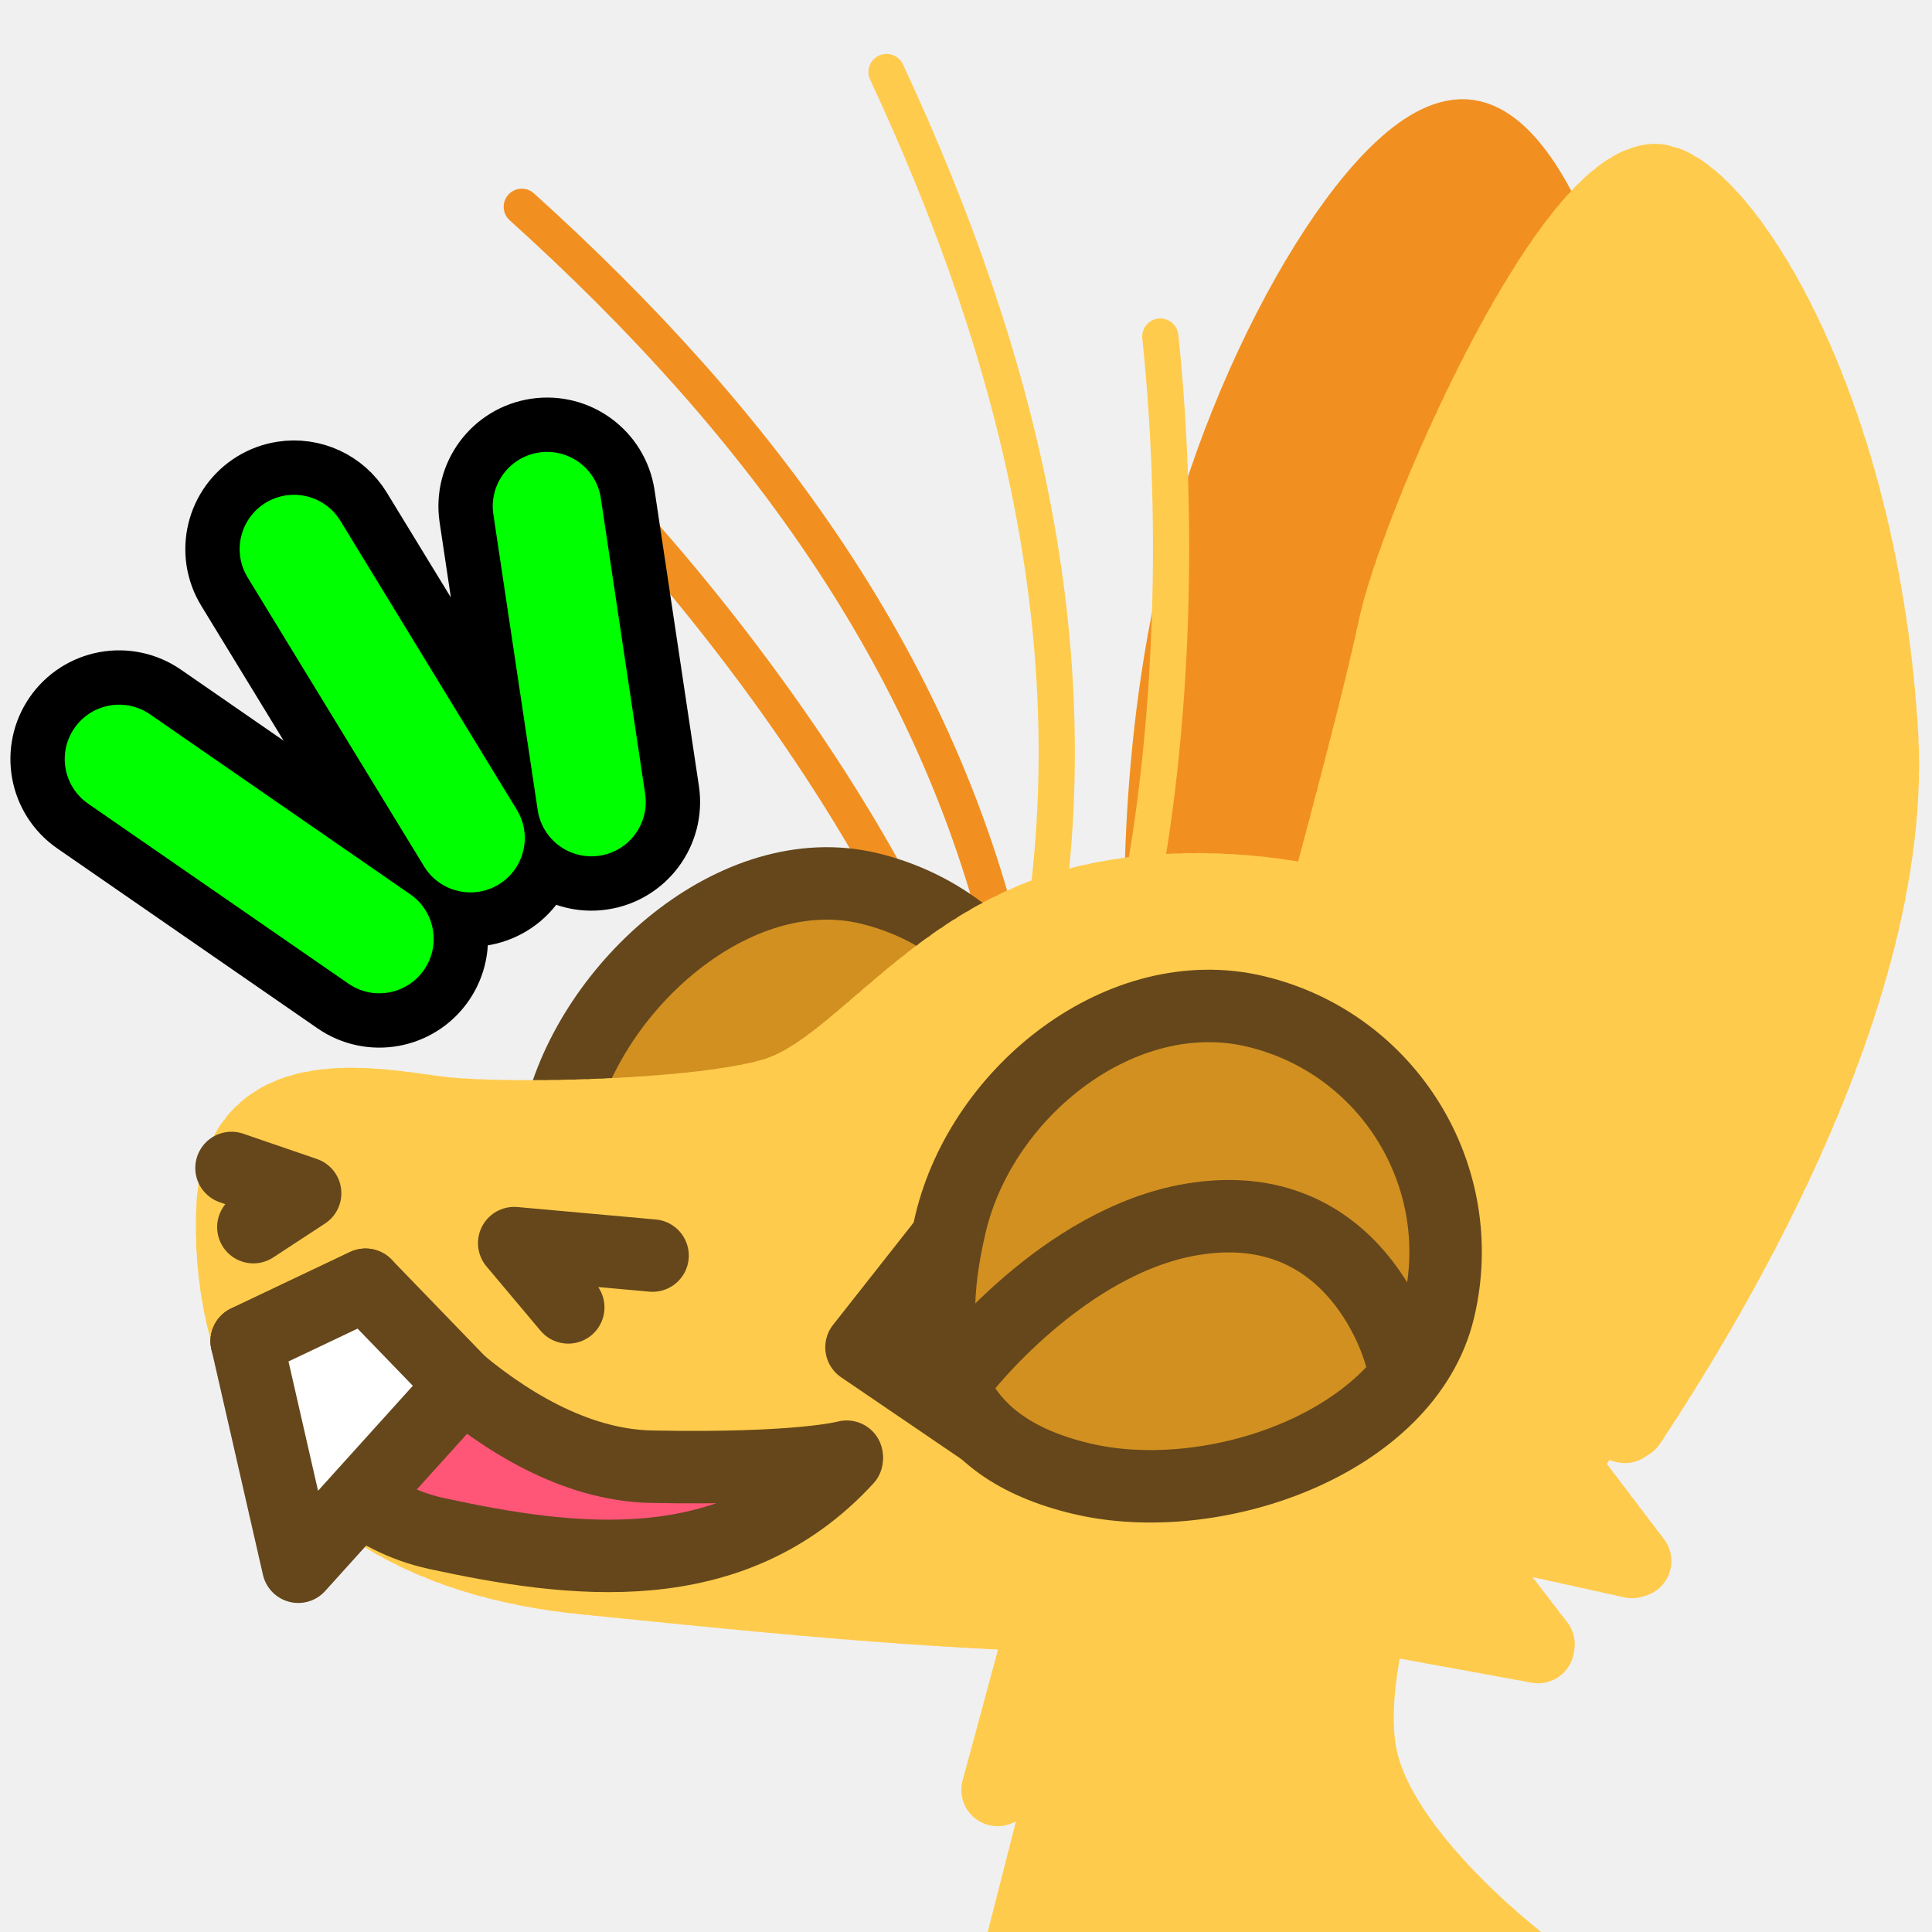
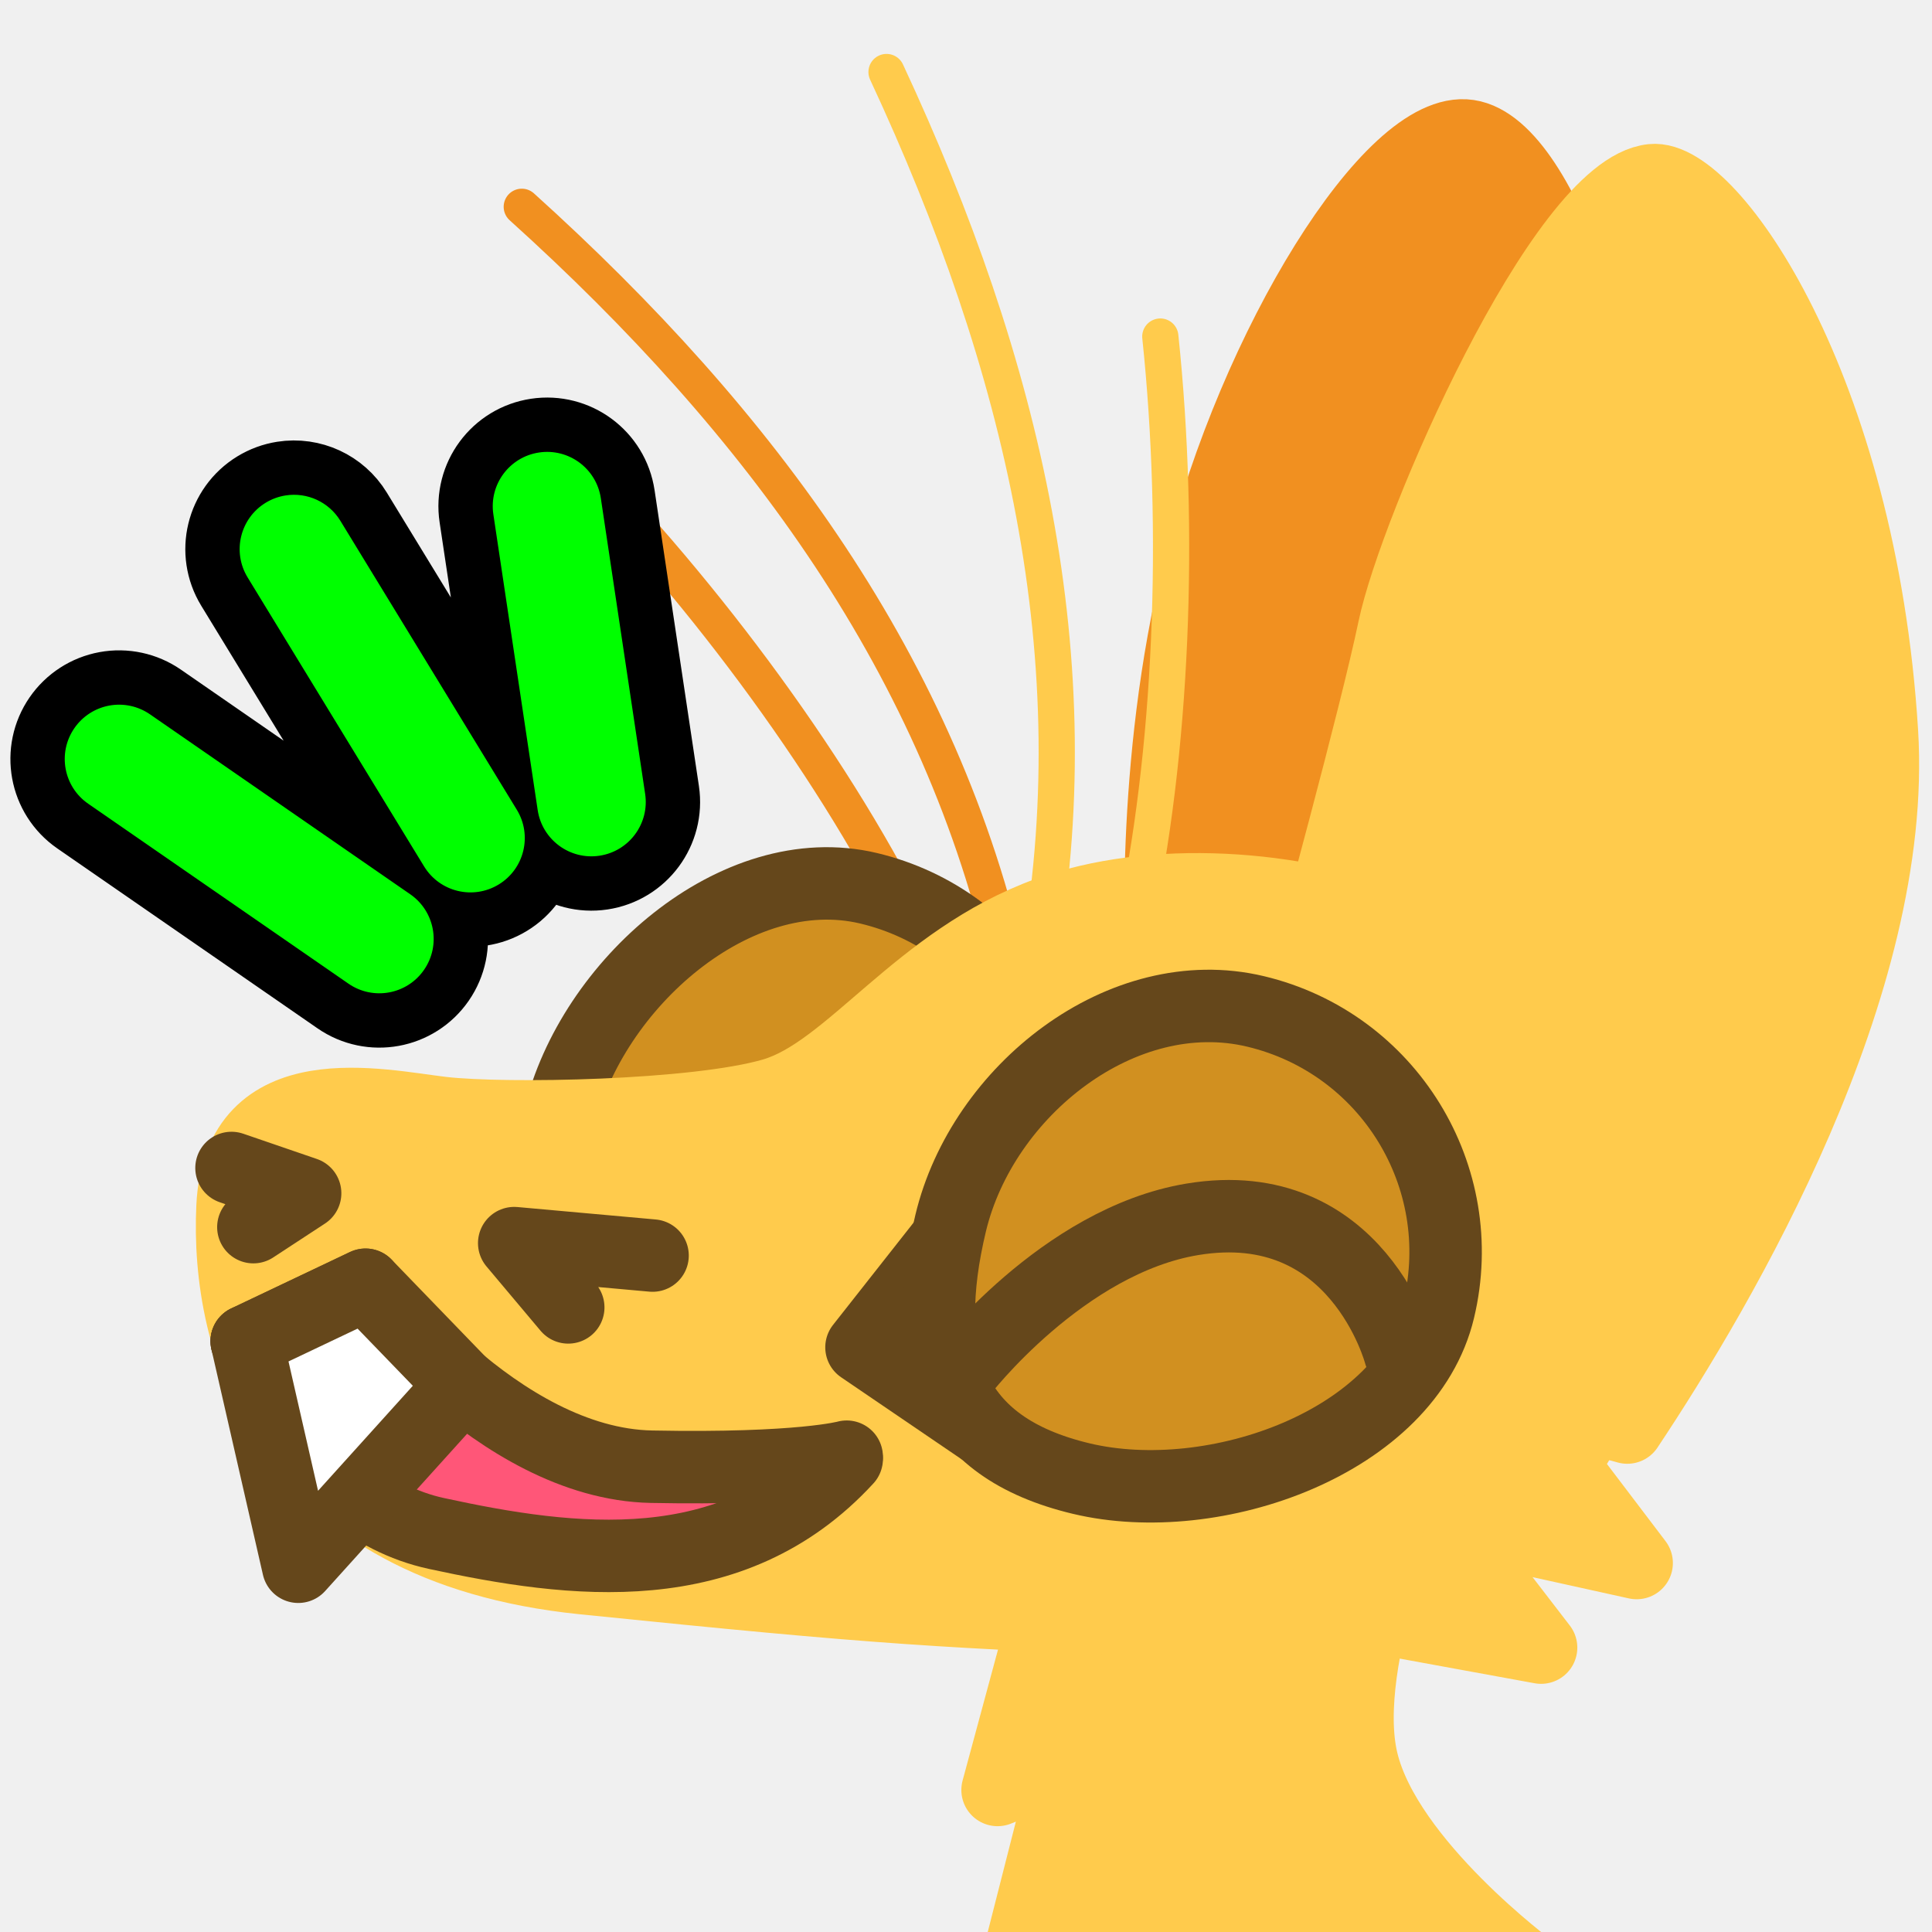
<svg xmlns="http://www.w3.org/2000/svg" version="1.1" id="svg824" width="1706.667" height="1706.667" viewBox="0 0 1706.667 1706.667">
  <defs id="defs828" />
  <g id="layer1" style="display:inline">
    <path style="display:none;fill:#123456;stroke:#123456;stroke-width:64;stroke-linecap:round;stroke-linejoin:round;-inkscape-stroke:none;paint-order:fill markers stroke;stop-color:#000000" d="m 1395.945,867.895 c 70.798,131.454 185.382,239.025 198.706,401.828 -29.438,-19.135 -55.932,-14.719 -79.483,13.247 91.022,54.7 58.514,175.917 81.69,267.15 l -99.353,6.624 c 66.759,58.919 81.773,128.186 90.522,198.706 l -494.507,2.208 c -24.38,-41.481 23.115,-208.563 66.236,-227.044 0,0 3.379,-20.015 -75.353,-9.455 28.741,-247.273 185.695,-422.176 311.542,-653.264 z" id="path3091" />
    <path style="opacity:1;fill:#ffcb4c;fill-opacity:1;stroke:#ffcb4c;stroke-width:64;stroke-linecap:round;stroke-linejoin:round;stroke-miterlimit:4;stroke-dasharray:none;stroke-dashoffset:0;stroke-opacity:1;paint-order:fill markers stroke;stop-color:#000000" d="m 946.008,1341.686 -64.785,239.508 62.822,-25.521 -51.043,200.244 459.384,-15.705 c 0,0 -127.607,-94.233 -149.202,-184.539 -21.595,-90.306 51.043,-253.25 51.043,-253.25 z" id="path3340" />
    <g id="g12988" transform="rotate(13.41676,863.9642,1629.108)">
      <path style="display:inline;fill:none;fill-opacity:1;stroke:#f19020;stroke-width:32;stroke-linecap:round;stroke-linejoin:round;stroke-miterlimit:4;stroke-dasharray:none;stroke-dashoffset:0;stroke-opacity:1;paint-order:fill markers stroke;stop-color:#000000" d="m 214.247,510.634 c 146.957,90.167 298.173,215.743 401.657,338.766" id="path6280-0-6" />
      <path style="display:inline;fill:none;fill-opacity:1;stroke:#f19020;stroke-width:32;stroke-linecap:round;stroke-linejoin:round;stroke-miterlimit:4;stroke-dasharray:none;stroke-dashoffset:0;stroke-opacity:1;paint-order:fill markers stroke;stop-color:#000000" d="M 136.307,315.67 C 386.364,452.289 592.003,626.13 711.506,872.152" id="path6280-3" />
      <g id="g12997" style="fill:#d19020;fill-opacity:1">
        <path id="path1915-9" style="display:inline;fill:#d19020;fill-opacity:1;stroke:#65471b;stroke-width:64;stroke-linecap:round;stroke-linejoin:round;paint-order:fill markers stroke;stop-color:#000000" d="m 792.618,1048.728 c 10e-6,120.717 -155.86,218.577 -276.577,218.577 -120.717,0 -160.577,-55.86 -160.577,-176.577 0,-120.717 97.86,-260.577 218.577,-260.577 120.717,0 218.577,97.86 218.577,218.577 z" />
      </g>
      <path style="opacity:1;fill:#f19020;fill-opacity:1;stroke:#f19020;stroke-width:64;stroke-linecap:round;stroke-miterlimit:4;stroke-dasharray:none;stroke-dashoffset:0;stroke-opacity:1;paint-order:fill markers stroke;stop-color:#000000" d="m 842.137,837.878 c 0,0 -51.767,-169.51 -49.825,-352.231 C 794.449,284.635 866.875,66.595 935.202,60.652 1003.53,54.71 1118.282,248.695 1150.081,387.114 c 31.8,138.419 5.542,445.973 5.542,445.973 z" id="path1640" />
-       <path id="path1148" style="display:inline;opacity:1;fill:#ffcb4c;stroke:#ffcb4c;stroke-width:64;stroke-linecap:round;stroke-linejoin:round;stroke-miterlimit:4;stroke-dasharray:6.4, 6.4;stroke-dashoffset:0;stroke-opacity:1;paint-order:fill markers stroke;stop-color:#000000" d="m 1299.055,1153.559 c 0,0 -0.108,-10.821 -0.951,-28.418 -0.422,-8.799 -1.026,-19.291 -1.895,-30.973 -0.869,-11.681 -2,-24.552 -3.473,-38.105 -1.473,-13.553 -3.289,-27.788 -5.523,-42.201 -2.235,-14.413 -4.889,-29.005 -8.043,-43.268 -1.577,-7.131 -3.279,-14.182 -5.115,-21.086 -1.836,-6.904 -3.807,-13.662 -5.922,-20.213 -2.115,-6.551 -4.373,-12.892 -6.787,-18.963 -2.414,-6.071 -4.983,-11.87 -7.715,-17.334 -2.732,-5.464 -5.935,-10.786 -9.539,-15.961 -3.604,-5.175 -7.611,-10.205 -11.949,-15.084 -4.338,-4.879 -9.007,-9.609 -13.94,-14.186 -4.932,-4.576 -10.126,-8.999 -15.514,-13.266 -5.387,-4.266 -10.967,-8.375 -16.67,-12.324 -5.703,-3.949 -11.53,-7.738 -17.41,-11.363 -11.761,-7.251 -23.737,-13.847 -35.371,-19.76 -11.634,-5.913 -22.926,-11.142 -33.32,-15.66 -10.395,-4.519 -19.891,-8.326 -27.934,-11.395 -16.085,-6.137 -26.354,-9.318 -26.354,-9.318 -106.831,-15.988 -232.175,6.969 -312.625,60.014 -101.267,66.77 -136.887,176.629 -198.707,211.955 -61.82,35.325 -225.2,77.273 -280.396,83.897 -55.196,6.623 -183.25,6.625 -161.172,123.641 22.078,117.016 112.599,282.605 377.541,247.279 264.942,-35.326 313.515,-44.157 536.508,-88.314 22.897,-4.534 53.848,-18.32 86.828,-36.947 l 213.871,-11.428 -92.926,-75.256 c 5.358,-4.84 10.6,-9.718 15.633,-14.637 l 142.076,-2.375 -84.881,-69.668 c 3.481,-6.554 6.481,-13.021 8.627,-19.307 1.052,-3.082 2.033,-6.627 3.047,-9.977 z" />
+       <path id="path1148" style="display:inline;opacity:1;fill:#ffcb4c;stroke:#ffcb4c;stroke-width:64;stroke-linecap:round;stroke-linejoin:round;stroke-miterlimit:4;stroke-dasharray:none;stroke-dashoffset:0;stroke-opacity:1;paint-order:fill markers stroke;stop-color:#000000" d="m 1299.055,1153.559 c 0,0 -0.108,-10.821 -0.951,-28.418 -0.422,-8.799 -1.026,-19.291 -1.895,-30.973 -0.869,-11.681 -2,-24.552 -3.473,-38.105 -1.473,-13.553 -3.289,-27.788 -5.523,-42.201 -2.235,-14.413 -4.889,-29.005 -8.043,-43.268 -1.577,-7.131 -3.279,-14.182 -5.115,-21.086 -1.836,-6.904 -3.807,-13.662 -5.922,-20.213 -2.115,-6.551 -4.373,-12.892 -6.787,-18.963 -2.414,-6.071 -4.983,-11.87 -7.715,-17.334 -2.732,-5.464 -5.935,-10.786 -9.539,-15.961 -3.604,-5.175 -7.611,-10.205 -11.949,-15.084 -4.338,-4.879 -9.007,-9.609 -13.94,-14.186 -4.932,-4.576 -10.126,-8.999 -15.514,-13.266 -5.387,-4.266 -10.967,-8.375 -16.67,-12.324 -5.703,-3.949 -11.53,-7.738 -17.41,-11.363 -11.761,-7.251 -23.737,-13.847 -35.371,-19.76 -11.634,-5.913 -22.926,-11.142 -33.32,-15.66 -10.395,-4.519 -19.891,-8.326 -27.934,-11.395 -16.085,-6.137 -26.354,-9.318 -26.354,-9.318 -106.831,-15.988 -232.175,6.969 -312.625,60.014 -101.267,66.77 -136.887,176.629 -198.707,211.955 -61.82,35.325 -225.2,77.273 -280.396,83.897 -55.196,6.623 -183.25,6.625 -161.172,123.641 22.078,117.016 112.599,282.605 377.541,247.279 264.942,-35.326 313.515,-44.157 536.508,-88.314 22.897,-4.534 53.848,-18.32 86.828,-36.947 l 213.871,-11.428 -92.926,-75.256 c 5.358,-4.84 10.6,-9.718 15.633,-14.637 l 142.076,-2.375 -84.881,-69.668 c 3.481,-6.554 6.481,-13.021 8.627,-19.307 1.052,-3.082 2.033,-6.627 3.047,-9.977 z" />
      <path style="display:none;fill:#123456;stroke:#123456;stroke-width:64;stroke-linecap:round;stroke-linejoin:round;-inkscape-stroke:none;paint-order:fill markers stroke;stop-color:#000000" d="M 880.931,744.045 C 763.916,771.643 622.613,916.257 622.613,916.257 620.953,833.211 611.28,749.437 735.213,677.809 c -124.695,-7.457 -249.288,-15.117 -408.452,46.365 0,0 303.226,-263.622 490.142,-280.397 172.212,-15.455 264.942,37.533 264.942,37.533 -0.192,-45.683 -31.458,-88.259 -90.522,-128.055 0,0 295.852,97.145 333.385,194.291 37.533,97.145 28.702,167.796 28.702,167.796 l -243.752,34.923 c 0,0 -111.711,-33.819 -228.727,-6.221 z" id="path1637" />
-       <path id="path13483" style="display:inline;opacity:1;fill:#ffcb4c;stroke:#ffcb4c;stroke-width:64;stroke-linecap:round;stroke-linejoin:round;stroke-miterlimit:4;stroke-dasharray:6.4, 6.4;stroke-dashoffset:0;stroke-opacity:1;paint-order:fill markers stroke;stop-color:#000000" d="m 1102.191,61.096 c -75.04,26.201 -132.482,347.993 -129.947,438.252 2.257,80.362 -4.561,287.038 -6.546,345.627 57.762,366.897 248.741,287.279 370.746,293.043 52.704,-142.893 141.489,-436.016 76.239,-649.801 C 1323.346,195.518 1150.853,44.105 1102.191,61.096 Z" />
+       <path id="path13483" style="display:inline;opacity:1;fill:#ffcb4c;stroke:#ffcb4c;stroke-width:64;stroke-linecap:round;stroke-linejoin:round;stroke-miterlimit:4;stroke-dasharray:none;stroke-dashoffset:0;stroke-opacity:1;paint-order:fill markers stroke;stop-color:#000000" d="m 1102.191,61.096 c -75.04,26.201 -132.482,347.993 -129.947,438.252 2.257,80.362 -4.561,287.038 -6.546,345.627 57.762,366.897 248.741,287.279 370.746,293.043 52.704,-142.893 141.489,-436.016 76.239,-649.801 C 1323.346,195.518 1150.853,44.105 1102.191,61.096 Z" />
      <g id="g13003">
        <path style="display:inline;fill:#ff5678;fill-opacity:1;stroke:#65471b;stroke-width:64;stroke-linecap:round;stroke-linejoin:round;stroke-miterlimit:4;stroke-dasharray:none;stroke-dashoffset:0;stroke-opacity:1;paint-order:fill markers stroke;stop-color:#000000" d="m 132.471,1346.787 c 0,0 79.959,128.834 202.377,126.341 122.417,-2.493 264.256,-17.304 337.305,-148.133" id="path2200-0" />
        <path style="opacity:1;fill:none;fill-opacity:1;stroke:#65471b;stroke-width:64;stroke-linecap:round;stroke-linejoin:round;stroke-miterlimit:4;stroke-dasharray:none;stroke-dashoffset:0;stroke-opacity:1;paint-order:fill markers stroke;stop-color:#000000" d="m 83.898,1201.07 68.443,6.623 -37.533,39.741" id="path2163" />
        <path style="opacity:1;fill:none;fill-opacity:1;stroke:#65471b;stroke-width:64;stroke-linecap:round;stroke-linejoin:round;stroke-miterlimit:4;stroke-dasharray:none;stroke-dashoffset:0;stroke-opacity:1;paint-order:fill markers stroke;stop-color:#000000" d="m 401.828,1251.85 -59.612,-44.157 121.432,-17.663" id="path2198" />
        <path style="opacity:1;fill:#ffcb4c;fill-opacity:1;stroke:#65471b;stroke-width:64;stroke-linecap:round;stroke-linejoin:round;stroke-miterlimit:4;stroke-dasharray:none;stroke-dashoffset:0;stroke-opacity:1;paint-order:fill markers stroke;stop-color:#000000" d="m 132.471,1346.787 90.522,-72.859 c 0,0 149.513,126.87 283.047,97.741 128.849,-28.107 165.649,-48.62 165.649,-48.62" id="path2200" />
        <path style="opacity:1;fill:#ffffff;fill-opacity:1;stroke:#65471b;stroke-width:64;stroke-linecap:round;stroke-linejoin:round;stroke-miterlimit:4;stroke-dasharray:none;stroke-dashoffset:0;stroke-opacity:1;paint-order:fill markers stroke;stop-color:#000000" d="m 222.993,1530.039 -90.522,-183.251 90.522,-72.859 103.769,66.235 z" id="path2202" />
      </g>
      <g id="g12993">
        <path style="opacity:1;fill:#65471b;fill-opacity:1;stroke:#65471b;stroke-width:64;stroke-linecap:round;stroke-linejoin:round;stroke-miterlimit:4;stroke-dasharray:none;stroke-dashoffset:0;stroke-opacity:1;paint-order:fill markers stroke;stop-color:#000000" d="m 661.976,1226.049 53.367,-115.501 86.531,168.711 z" id="path7852" />
        <path id="path1915" style="opacity:1;fill:#d19020;fill-opacity:1;stroke:#65471b;stroke-width:64;stroke-linecap:round;stroke-linejoin:round;paint-order:fill markers stroke;stop-color:#000000" d="m 1150.289,1075.222 c 0,120.717 -151.86,218.577 -272.577,218.577 -120.717,0 -164.577,-71.86 -164.577,-192.577 -2e-5,-120.717 97.86,-244.577 218.577,-244.577 120.717,-2e-5 218.577,97.86 218.577,218.577 z" />
      </g>
      <path style="opacity:1;fill:none;fill-opacity:1;stroke:#ffcb4c;stroke-width:32;stroke-linecap:round;stroke-linejoin:round;stroke-miterlimit:4;stroke-dasharray:none;stroke-dashoffset:0;stroke-opacity:1;paint-order:fill markers stroke;stop-color:#000000" d="M 422.098,125.101 C 599.1,348.402 720.689,588.661 734.815,861.807" id="path6280" />
      <path style="display:inline;fill:none;fill-opacity:1;stroke:#ffcb4c;stroke-width:32;stroke-linecap:round;stroke-linejoin:round;stroke-miterlimit:4;stroke-dasharray:none;stroke-dashoffset:0;stroke-opacity:1;paint-order:fill markers stroke;stop-color:#000000" d="m 711.568,296.293 c 57.336,162.601 95.675,355.385 98.55,516.119" id="path6280-0" />
      <path style="fill:none;fill-opacity:1;stroke:#65471b;stroke-width:64;stroke-linecap:round;stroke-linejoin:round;stroke-opacity:1;paint-order:fill markers stroke;stop-color:#000000" d="m 752.918,1227.427 c 0,0 59.815,-133.979 167.046,-179.151 136.516,-57.508 206.115,72.945 206.115,72.945" id="path3985" />
      <g id="path9448" style="fill:#00ff00;stroke:#ffffff;stroke-width:64;stroke-miterlimit:4;stroke-dasharray:none;paint-order:stroke fill markers" />
      <g id="path9450" style="fill:#00ff00;stroke:#ffffff;stroke-width:64;stroke-miterlimit:4;stroke-dasharray:none;paint-order:stroke fill markers" />
      <g id="path9452" style="fill:#00ff00;stroke:#ffffff;stroke-width:96;stroke-miterlimit:4;stroke-dasharray:none;paint-order:stroke fill markers" transform="rotate(-14.17658,728.8757,1681.857)">
        <path id="path9729" style="color:#000000;fill:#00ff00;stroke:#000000;stroke-width:96;stroke-linecap:round;stroke-linejoin:round;stroke-miterlimit:4;stroke-dasharray:none;paint-order:stroke fill markers" d="m 501.307,429.38 a 48,48 0 0 0 -41.074,54.045 l 35.688,261.752 a 48,48 0 0 0 54.045,41.074 48,48 0 0 0 41.074,-54.045 l -35.688,-261.75 a 48,48 0 0 0 -54.045,-41.076 z m 42.173,309.312 -35.688,-261.751 M 276.935,464.345 a 48,48 0 0 0 -17.666,6.221 48,48 0 0 0 -16.822,65.764 l 152.465,257.281 a 48,48 0 0 0 65.764,16.822 48,48 0 0 0 16.824,-65.764 L 325.035,487.388 A 48,48 0 0 0 276.935,464.345 Z M 436.206,769.14 283.74,511.859 M 118.793,647.88 a 48,48 0 0 0 -31.127,19.512 48,48 0 0 0 11.297,66.936 L 326.728,896.306 a 48,48 0 0 0 66.936,-11.297 48,48 0 0 0 -11.299,-66.936 L 154.6,656.093 a 48,48 0 0 0 -35.807,-8.213 z M 354.547,857.189 126.782,695.21" />
      </g>
    </g>
  </g>
</svg>
